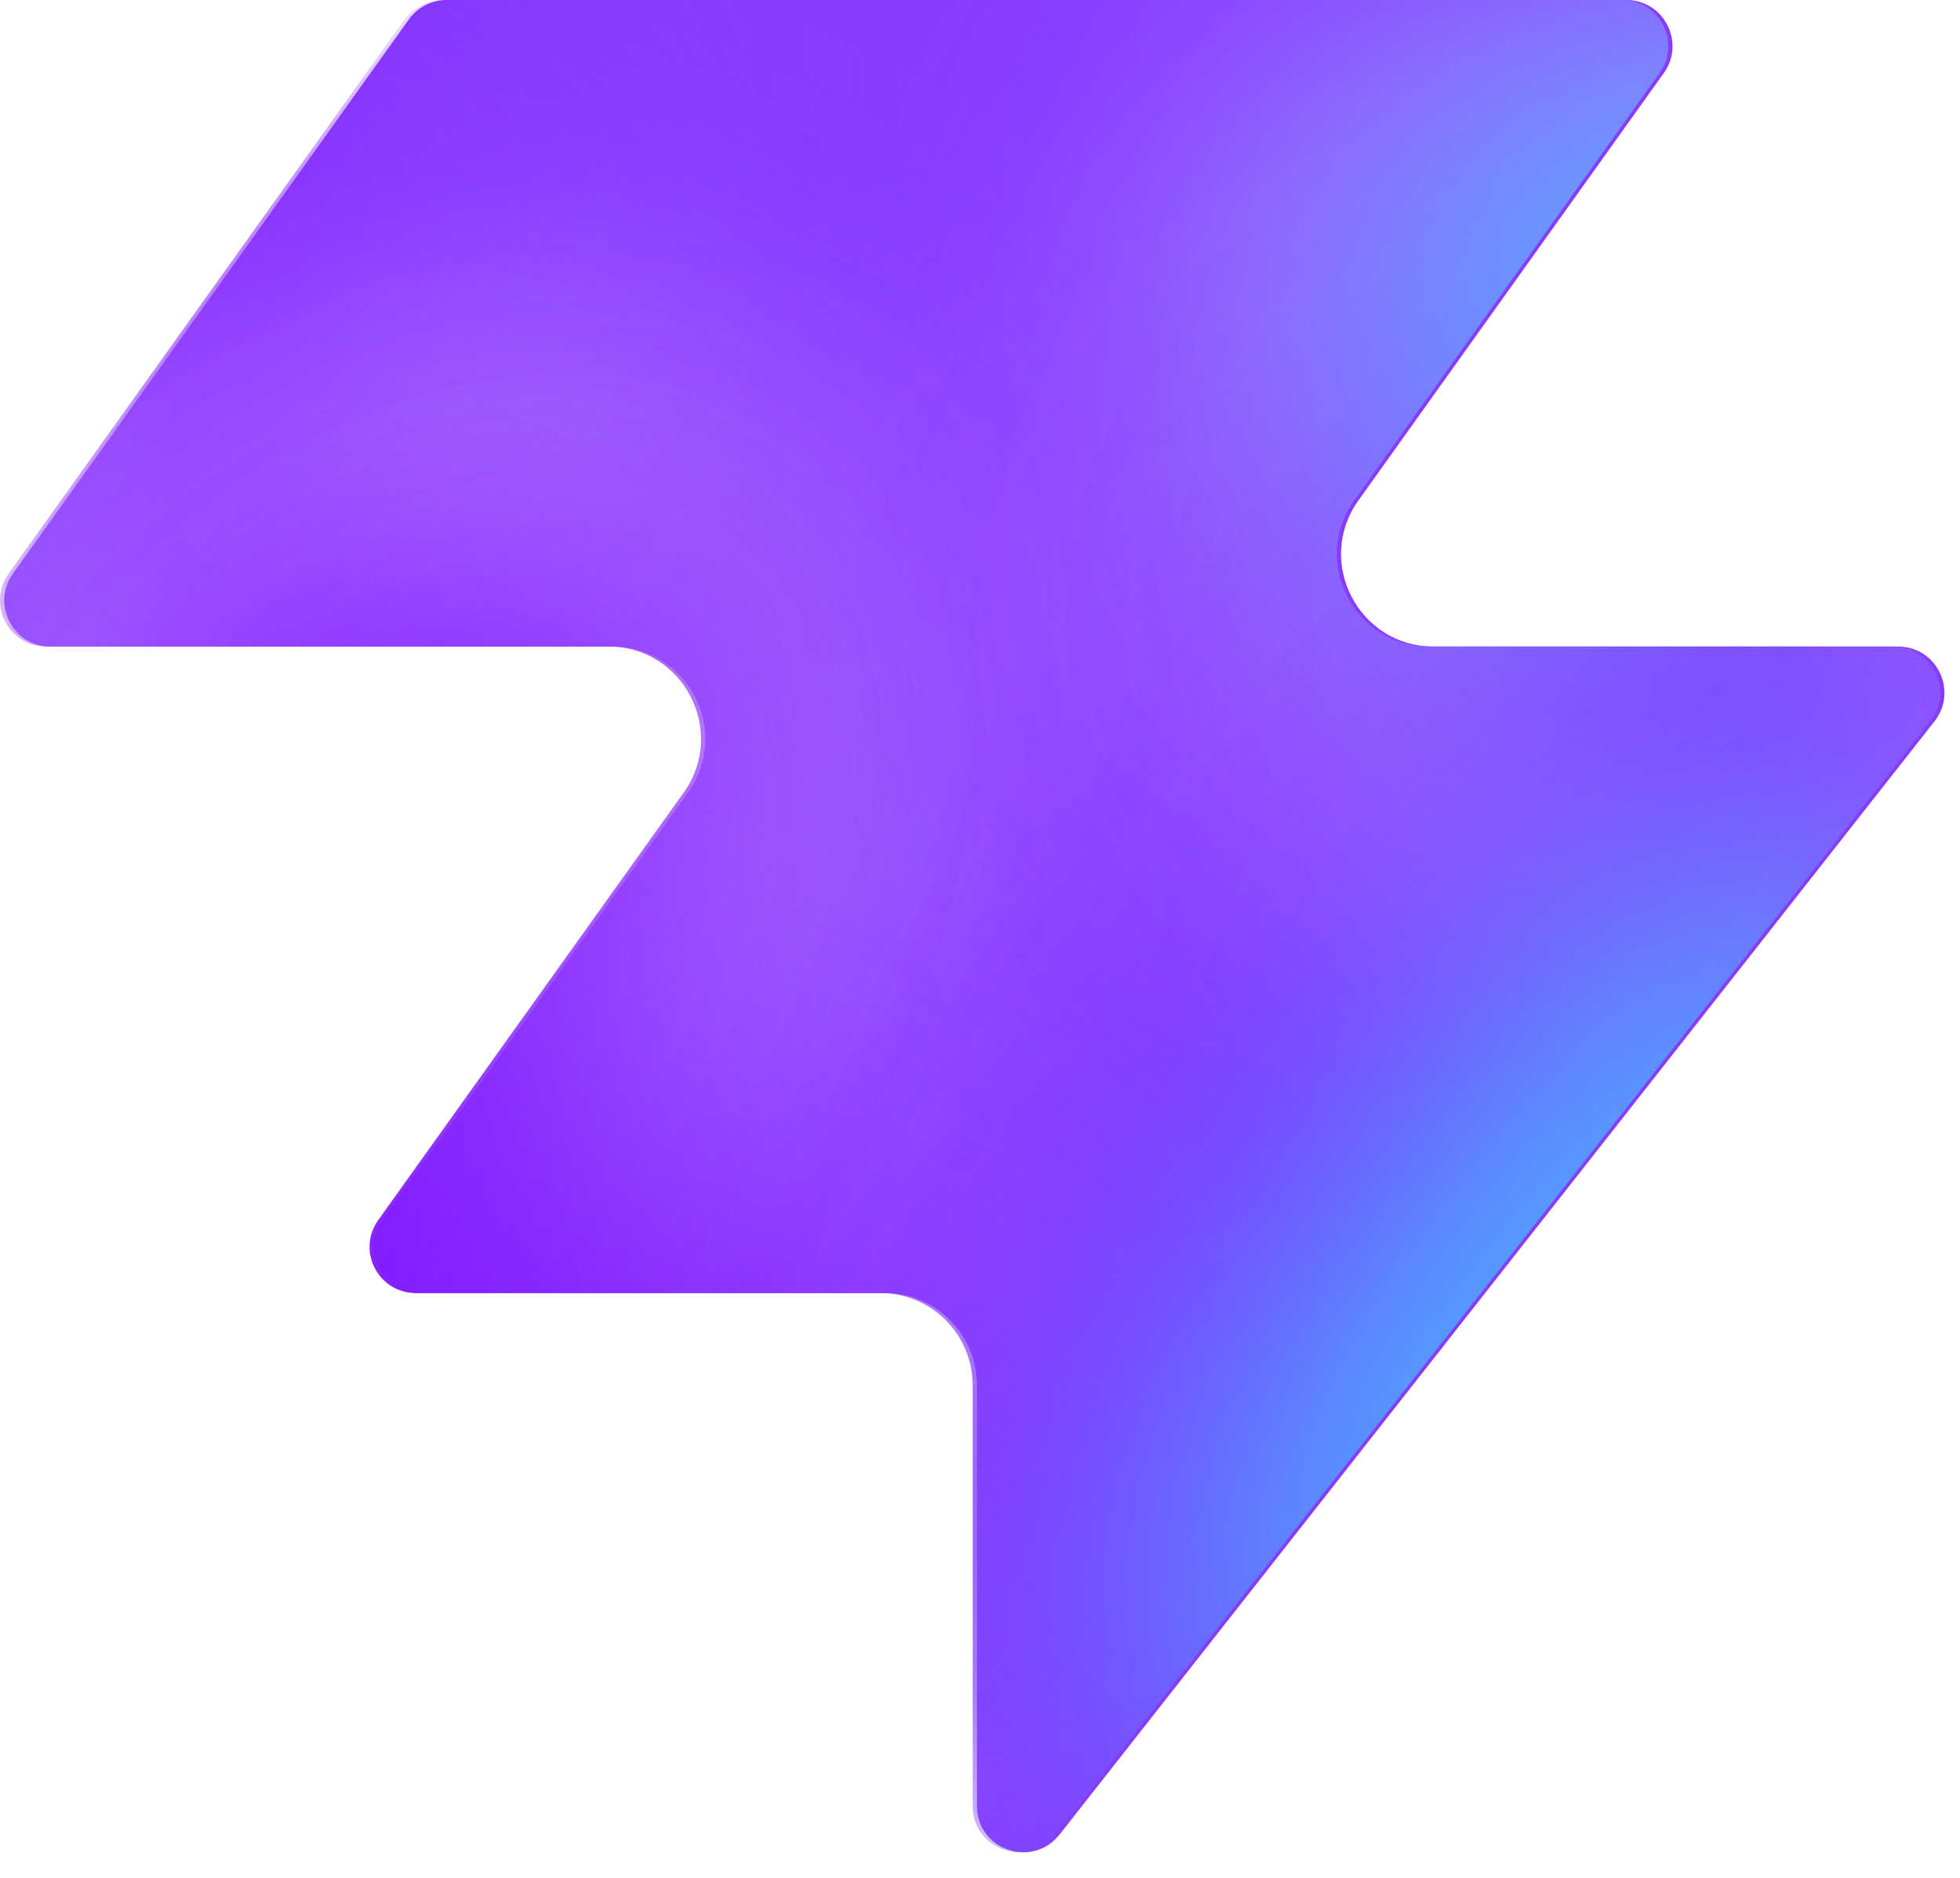
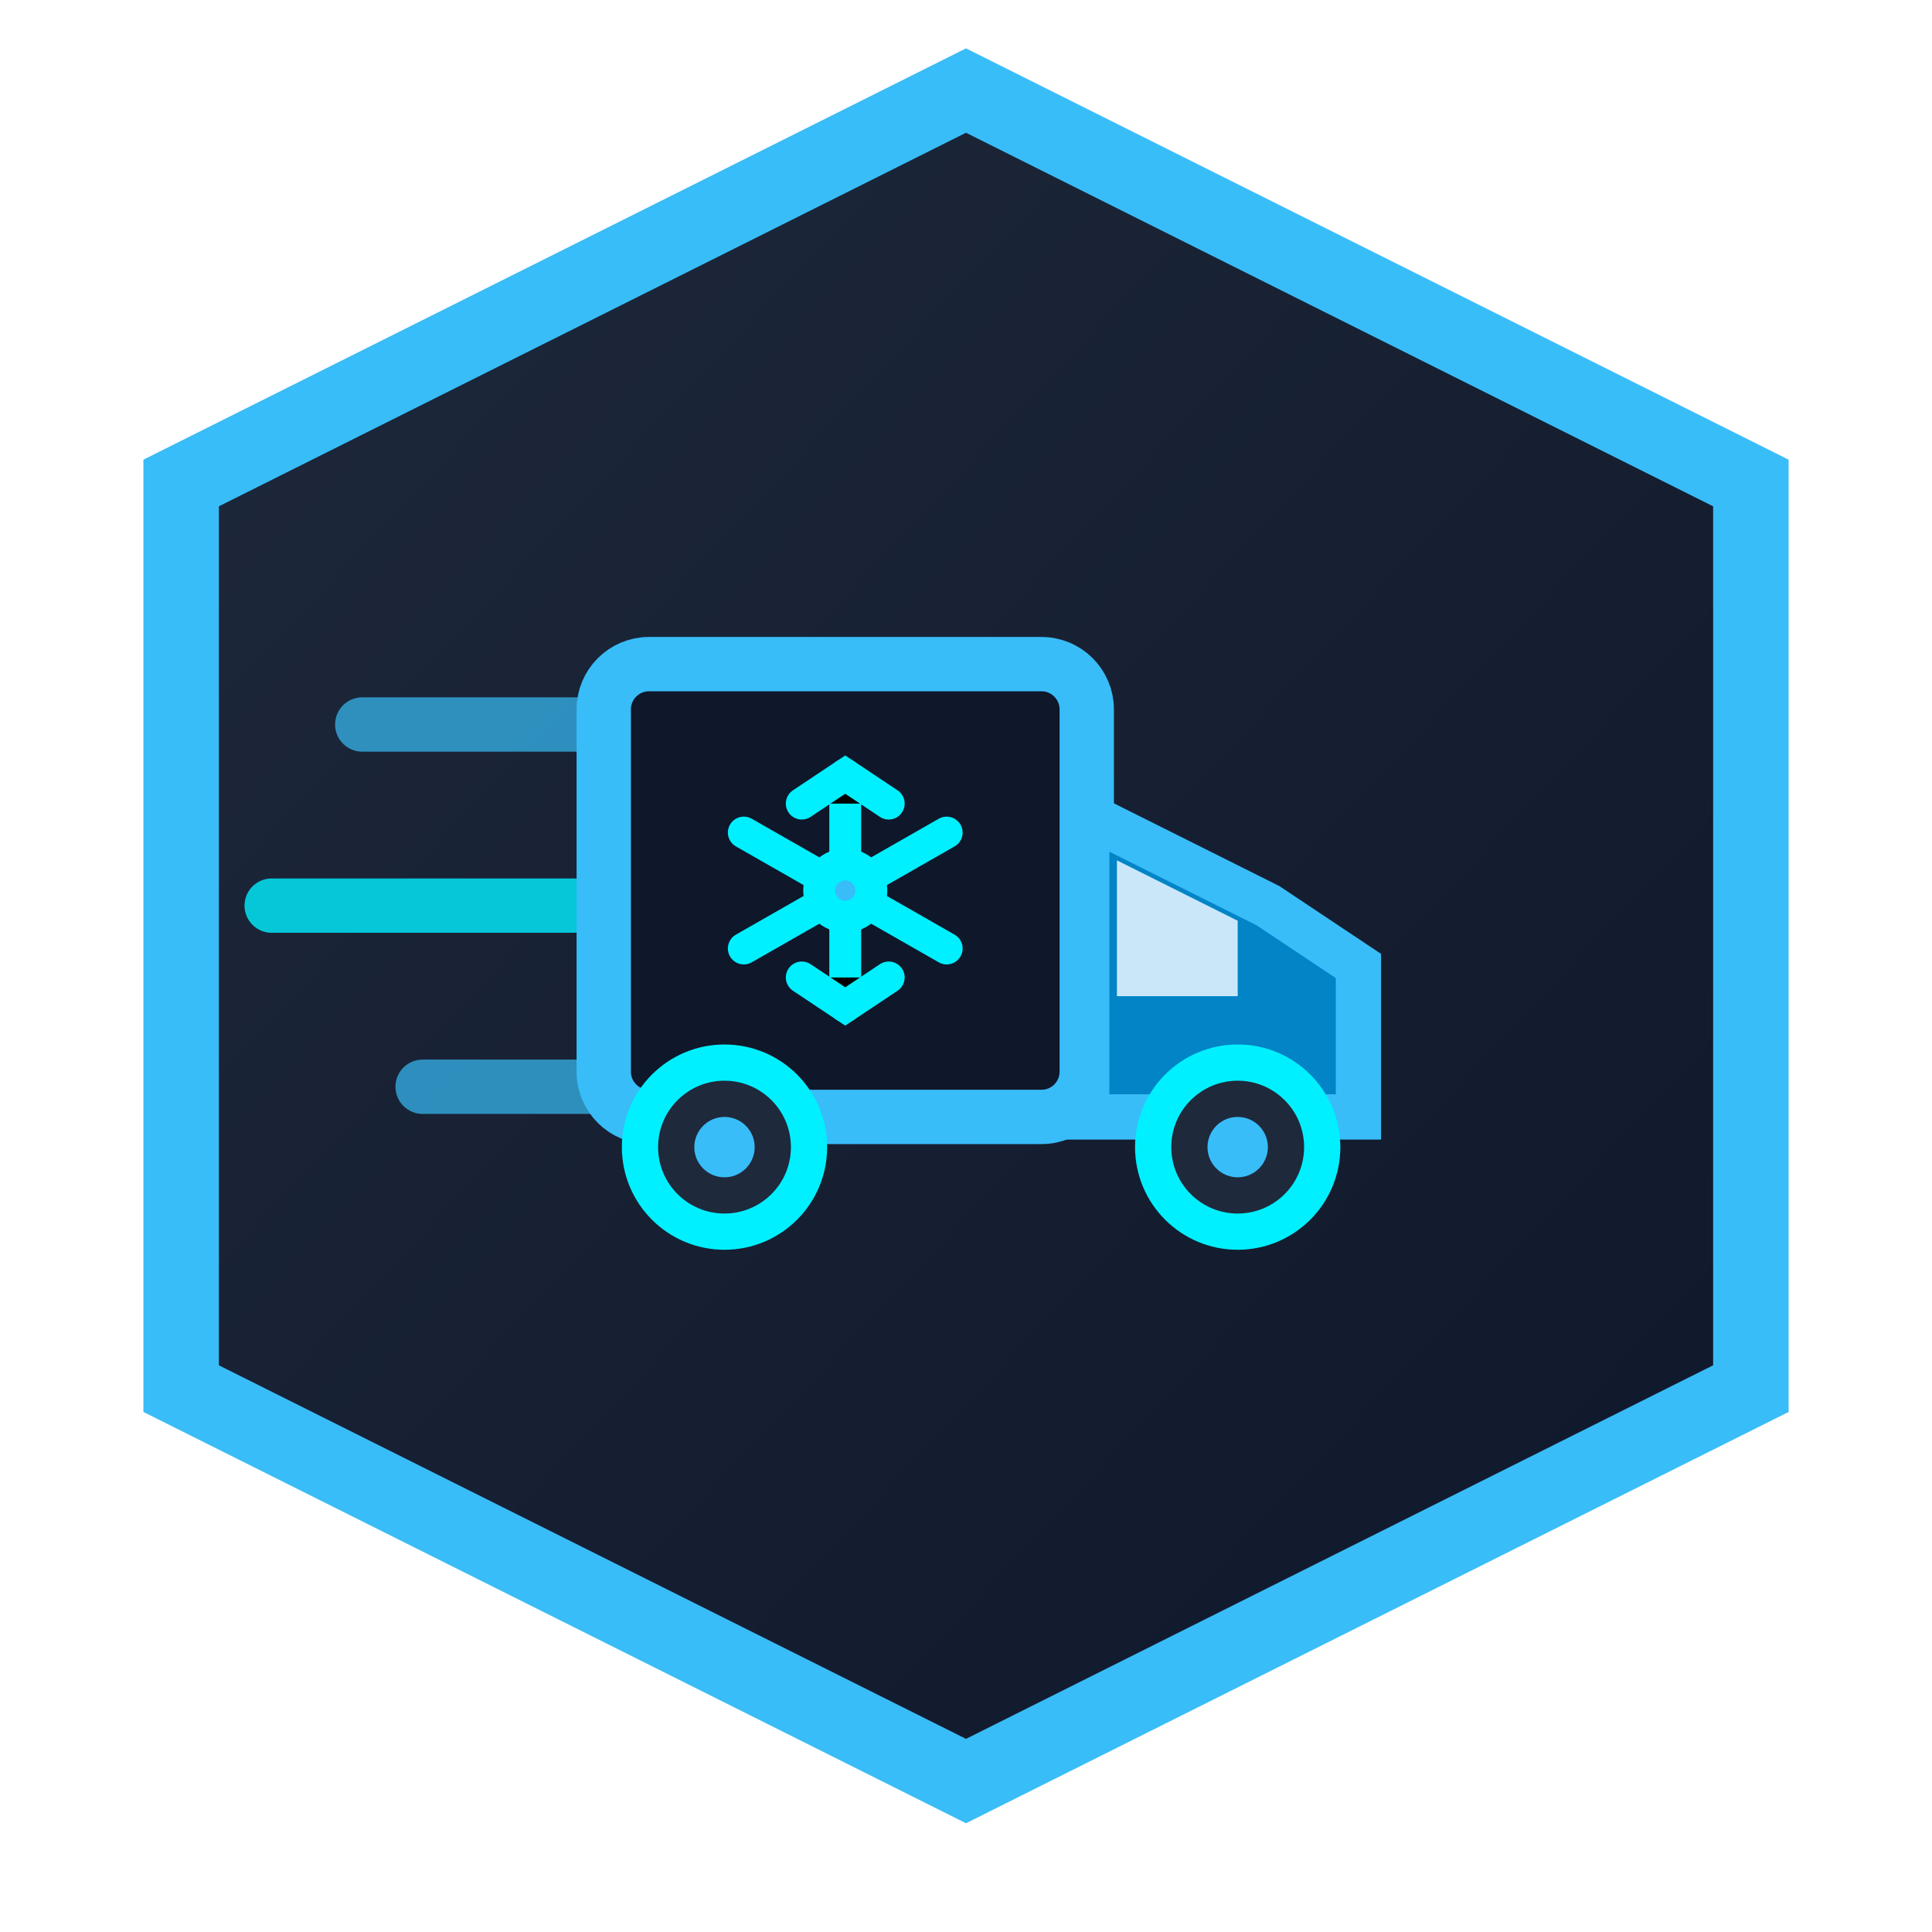
- <svg xmlns="http://www.w3.org/2000/svg" width="48" height="46" fill="none" viewBox="0 0 48 46">
-   <path fill="#863bff" d="M25.946 44.938c-.664.845-2.021.375-2.021-.698V33.937a2.26 2.26 0 0 0-2.262-2.262H10.287c-.92 0-1.456-1.04-.92-1.788l7.48-10.471c1.07-1.497 0-3.578-1.842-3.578H1.237c-.92 0-1.456-1.04-.92-1.788L10.013.474c.214-.297.556-.474.92-.474h28.894c.92 0 1.456 1.04.92 1.788l-7.48 10.471c-1.07 1.498 0 3.579 1.842 3.579h11.377c.943 0 1.473 1.088.89 1.83L25.947 44.94z" style="fill:#863bff;fill:color(display-p3 .525 .23 1);fill-opacity:1" />
-   <mask id="a" width="48" height="46" x="0" y="0" maskUnits="userSpaceOnUse" style="mask-type:alpha">
-     <path fill="#000" d="M25.842 44.938c-.664.844-2.021.375-2.021-.698V33.937a2.26 2.26 0 0 0-2.262-2.262H10.183c-.92 0-1.456-1.04-.92-1.788l7.48-10.471c1.07-1.498 0-3.579-1.842-3.579H1.133c-.92 0-1.456-1.04-.92-1.787L9.91.473c.214-.297.556-.474.92-.474h28.894c.92 0 1.456 1.04.92 1.788l-7.48 10.471c-1.07 1.498 0 3.578 1.842 3.578h11.377c.943 0 1.473 1.088.89 1.832L25.843 44.94z" style="fill:#000;fill-opacity:1" />
-   </mask>
-   <g mask="url(#a)">
-     <g filter="url(#b)">
-       <ellipse cx="5.508" cy="14.704" fill="#ede6ff" rx="5.508" ry="14.704" style="fill:#ede6ff;fill:color(display-p3 .927 .903 1);fill-opacity:1" transform="matrix(.00324 1 1 -.00324 -4.47 31.516)" />
-     </g>
-     <g filter="url(#c)">
-       <ellipse cx="10.399" cy="29.851" fill="#ede6ff" rx="10.399" ry="29.851" style="fill:#ede6ff;fill:color(display-p3 .927 .903 1);fill-opacity:1" transform="matrix(.00324 1 1 -.00324 -39.328 7.883)" />
-     </g>
-     <g filter="url(#d)">
-       <ellipse cx="5.508" cy="30.487" fill="#7e14ff" rx="5.508" ry="30.487" style="fill:#7e14ff;fill:color(display-p3 .492 .077 1);fill-opacity:1" transform="rotate(89.814 -25.913 -14.639)scale(1 -1)" />
-     </g>
-     <g filter="url(#e)">
-       <ellipse cx="5.508" cy="30.599" fill="#7e14ff" rx="5.508" ry="30.599" style="fill:#7e14ff;fill:color(display-p3 .492 .077 1);fill-opacity:1" transform="rotate(89.814 -32.644 -3.334)scale(1 -1)" />
-     </g>
-     <g filter="url(#f)">
-       <ellipse cx="5.508" cy="30.599" fill="#7e14ff" rx="5.508" ry="30.599" style="fill:#7e14ff;fill:color(display-p3 .492 .077 1);fill-opacity:1" transform="matrix(.00324 1 1 -.00324 -34.34 30.47)" />
-     </g>
-     <g filter="url(#g)">
-       <ellipse cx="14.072" cy="22.078" fill="#ede6ff" rx="14.072" ry="22.078" style="fill:#ede6ff;fill:color(display-p3 .927 .903 1);fill-opacity:1" transform="rotate(93.35 24.506 48.493)scale(-1 1)" />
-     </g>
-     <g filter="url(#h)">
-       <ellipse cx="3.47" cy="21.501" fill="#7e14ff" rx="3.47" ry="21.501" style="fill:#7e14ff;fill:color(display-p3 .492 .077 1);fill-opacity:1" transform="rotate(89.009 28.708 47.59)scale(-1 1)" />
-     </g>
-     <g filter="url(#i)">
-       <ellipse cx="3.47" cy="21.501" fill="#7e14ff" rx="3.47" ry="21.501" style="fill:#7e14ff;fill:color(display-p3 .492 .077 1);fill-opacity:1" transform="rotate(89.009 28.708 47.59)scale(-1 1)" />
-     </g>
-     <g filter="url(#j)">
-       <ellipse cx=".387" cy="8.972" fill="#7e14ff" rx="4.407" ry="29.108" style="fill:#7e14ff;fill:color(display-p3 .492 .077 1);fill-opacity:1" transform="rotate(39.51 .387 8.972)" />
-     </g>
-     <g filter="url(#k)">
-       <ellipse cx="47.523" cy="-6.092" fill="#7e14ff" rx="4.407" ry="29.108" style="fill:#7e14ff;fill:color(display-p3 .492 .077 1);fill-opacity:1" transform="rotate(37.892 47.523 -6.092)" />
-     </g>
-     <g filter="url(#l)">
-       <ellipse cx="41.412" cy="6.333" fill="#47bfff" rx="5.971" ry="9.665" style="fill:#47bfff;fill:color(display-p3 .28 .748 1);fill-opacity:1" transform="rotate(37.892 41.412 6.333)" />
-     </g>
-     <g filter="url(#m)">
-       <ellipse cx="-1.879" cy="38.332" fill="#7e14ff" rx="4.407" ry="29.108" style="fill:#7e14ff;fill:color(display-p3 .492 .077 1);fill-opacity:1" transform="rotate(37.892 -1.88 38.332)" />
-     </g>
-     <g filter="url(#n)">
-       <ellipse cx="-1.879" cy="38.332" fill="#7e14ff" rx="4.407" ry="29.108" style="fill:#7e14ff;fill:color(display-p3 .492 .077 1);fill-opacity:1" transform="rotate(37.892 -1.88 38.332)" />
-     </g>
-     <g filter="url(#o)">
-       <ellipse cx="35.651" cy="29.907" fill="#7e14ff" rx="4.407" ry="29.108" style="fill:#7e14ff;fill:color(display-p3 .492 .077 1);fill-opacity:1" transform="rotate(37.892 35.651 29.907)" />
-     </g>
-     <g filter="url(#p)">
-       <ellipse cx="38.418" cy="32.4" fill="#47bfff" rx="5.971" ry="15.297" style="fill:#47bfff;fill:color(display-p3 .28 .748 1);fill-opacity:1" transform="rotate(37.892 38.418 32.4)" />
-     </g>
-   </g>
+ <svg xmlns="http://www.w3.org/2000/svg" viewBox="0 0 64 64" width="64" height="64">
  <defs>
-     <filter id="b" width="60.045" height="41.654" x="-19.77" y="16.149" color-interpolation-filters="sRGB" filterUnits="userSpaceOnUse">
-       <feFlood flood-opacity="0" result="BackgroundImageFix" />
-       <feBlend in="SourceGraphic" in2="BackgroundImageFix" result="shape" />
-       <feGaussianBlur result="effect1_foregroundBlur_2002_17158" stdDeviation="7.659" />
-     </filter>
-     <filter id="c" width="90.34" height="51.437" x="-54.613" y="-7.533" color-interpolation-filters="sRGB" filterUnits="userSpaceOnUse">
-       <feFlood flood-opacity="0" result="BackgroundImageFix" />
-       <feBlend in="SourceGraphic" in2="BackgroundImageFix" result="shape" />
-       <feGaussianBlur result="effect1_foregroundBlur_2002_17158" stdDeviation="7.659" />
-     </filter>
-     <filter id="d" width="79.355" height="29.4" x="-49.64" y="2.03" color-interpolation-filters="sRGB" filterUnits="userSpaceOnUse">
-       <feFlood flood-opacity="0" result="BackgroundImageFix" />
-       <feBlend in="SourceGraphic" in2="BackgroundImageFix" result="shape" />
-       <feGaussianBlur result="effect1_foregroundBlur_2002_17158" stdDeviation="4.596" />
-     </filter>
-     <filter id="e" width="79.579" height="29.4" x="-45.045" y="20.029" color-interpolation-filters="sRGB" filterUnits="userSpaceOnUse">
-       <feFlood flood-opacity="0" result="BackgroundImageFix" />
-       <feBlend in="SourceGraphic" in2="BackgroundImageFix" result="shape" />
-       <feGaussianBlur result="effect1_foregroundBlur_2002_17158" stdDeviation="4.596" />
-     </filter>
-     <filter id="f" width="79.579" height="29.4" x="-43.513" y="21.178" color-interpolation-filters="sRGB" filterUnits="userSpaceOnUse">
-       <feFlood flood-opacity="0" result="BackgroundImageFix" />
-       <feBlend in="SourceGraphic" in2="BackgroundImageFix" result="shape" />
-       <feGaussianBlur result="effect1_foregroundBlur_2002_17158" stdDeviation="4.596" />
-     </filter>
-     <filter id="g" width="74.749" height="58.852" x="15.756" y="-17.901" color-interpolation-filters="sRGB" filterUnits="userSpaceOnUse">
-       <feFlood flood-opacity="0" result="BackgroundImageFix" />
-       <feBlend in="SourceGraphic" in2="BackgroundImageFix" result="shape" />
-       <feGaussianBlur result="effect1_foregroundBlur_2002_17158" stdDeviation="7.659" />
-     </filter>
-     <filter id="h" width="61.377" height="25.362" x="23.548" y="2.284" color-interpolation-filters="sRGB" filterUnits="userSpaceOnUse">
-       <feFlood flood-opacity="0" result="BackgroundImageFix" />
-       <feBlend in="SourceGraphic" in2="BackgroundImageFix" result="shape" />
-       <feGaussianBlur result="effect1_foregroundBlur_2002_17158" stdDeviation="4.596" />
-     </filter>
-     <filter id="i" width="61.377" height="25.362" x="23.548" y="2.284" color-interpolation-filters="sRGB" filterUnits="userSpaceOnUse">
-       <feFlood flood-opacity="0" result="BackgroundImageFix" />
-       <feBlend in="SourceGraphic" in2="BackgroundImageFix" result="shape" />
-       <feGaussianBlur result="effect1_foregroundBlur_2002_17158" stdDeviation="4.596" />
-     </filter>
-     <filter id="j" width="56.045" height="63.649" x="-27.636" y="-22.853" color-interpolation-filters="sRGB" filterUnits="userSpaceOnUse">
-       <feFlood flood-opacity="0" result="BackgroundImageFix" />
-       <feBlend in="SourceGraphic" in2="BackgroundImageFix" result="shape" />
-       <feGaussianBlur result="effect1_foregroundBlur_2002_17158" stdDeviation="4.596" />
-     </filter>
-     <filter id="k" width="54.814" height="64.646" x="20.116" y="-38.415" color-interpolation-filters="sRGB" filterUnits="userSpaceOnUse">
-       <feFlood flood-opacity="0" result="BackgroundImageFix" />
-       <feBlend in="SourceGraphic" in2="BackgroundImageFix" result="shape" />
-       <feGaussianBlur result="effect1_foregroundBlur_2002_17158" stdDeviation="4.596" />
-     </filter>
-     <filter id="l" width="33.541" height="35.313" x="24.641" y="-11.323" color-interpolation-filters="sRGB" filterUnits="userSpaceOnUse">
-       <feFlood flood-opacity="0" result="BackgroundImageFix" />
-       <feBlend in="SourceGraphic" in2="BackgroundImageFix" result="shape" />
-       <feGaussianBlur result="effect1_foregroundBlur_2002_17158" stdDeviation="4.596" />
-     </filter>
-     <filter id="m" width="54.814" height="64.646" x="-29.286" y="6.009" color-interpolation-filters="sRGB" filterUnits="userSpaceOnUse">
-       <feFlood flood-opacity="0" result="BackgroundImageFix" />
-       <feBlend in="SourceGraphic" in2="BackgroundImageFix" result="shape" />
-       <feGaussianBlur result="effect1_foregroundBlur_2002_17158" stdDeviation="4.596" />
-     </filter>
-     <filter id="n" width="54.814" height="64.646" x="-29.286" y="6.009" color-interpolation-filters="sRGB" filterUnits="userSpaceOnUse">
-       <feFlood flood-opacity="0" result="BackgroundImageFix" />
-       <feBlend in="SourceGraphic" in2="BackgroundImageFix" result="shape" />
-       <feGaussianBlur result="effect1_foregroundBlur_2002_17158" stdDeviation="4.596" />
-     </filter>
-     <filter id="o" width="54.814" height="64.646" x="8.244" y="-2.416" color-interpolation-filters="sRGB" filterUnits="userSpaceOnUse">
-       <feFlood flood-opacity="0" result="BackgroundImageFix" />
-       <feBlend in="SourceGraphic" in2="BackgroundImageFix" result="shape" />
-       <feGaussianBlur result="effect1_foregroundBlur_2002_17158" stdDeviation="4.596" />
-     </filter>
-     <filter id="p" width="39.409" height="43.623" x="18.713" y="10.588" color-interpolation-filters="sRGB" filterUnits="userSpaceOnUse">
-       <feFlood flood-opacity="0" result="BackgroundImageFix" />
-       <feBlend in="SourceGraphic" in2="BackgroundImageFix" result="shape" />
-       <feGaussianBlur result="effect1_foregroundBlur_2002_17158" stdDeviation="4.596" />
+     <linearGradient id="bgGrad" x1="0%" y1="0%" x2="100%" y2="100%">
+       <stop offset="0%" stop-color="#0F172A" />
+       <stop offset="100%" stop-color="#0284C7" />
+     </linearGradient>
+     <linearGradient id="cyanGrad" x1="0%" y1="0%" x2="100%" y2="100%">
+       <stop offset="0%" stop-color="#38BDF8" />
+       <stop offset="100%" stop-color="#00F0FF" />
+     </linearGradient>
+     <linearGradient id="shieldGrad" x1="0%" y1="0%" x2="100%" y2="100%">
+       <stop offset="0%" stop-color="#1E293B" />
+       <stop offset="100%" stop-color="#0F172A" />
+     </linearGradient>
+     <filter id="glow" x="-20%" y="-20%" width="140%" height="140%">
+       <feGaussianBlur stdDeviation="1.5" result="blur" />
+       <feComposite in="SourceGraphic" in2="blur" operator="over" />
    </filter>
  </defs>
+   <polygon points="32,3 58,16 58,46 32,59 6,46 6,16" fill="url(#shieldGrad)" stroke="#38BDF8" stroke-width="2.5" />
+   <path d="M12 24 L22 24" stroke="#38BDF8" stroke-width="1.8" stroke-linecap="round" opacity="0.7" />
+   <path d="M9 30 L19 30" stroke="#00F0FF" stroke-width="1.8" stroke-linecap="round" opacity="0.8" />
+   <path d="M14 36 L24 36" stroke="#38BDF8" stroke-width="1.8" stroke-linecap="round" opacity="0.7" />
+   <g transform="translate(18, 20)">
+     <rect x="2" y="2" width="16" height="15" rx="1.5" fill="#0F172A" stroke="#38BDF8" stroke-width="1.8" />
+     <g transform="translate(10, 9.5) scale(0.48)" stroke="#00F0FF" stroke-width="2.2" stroke-linecap="round">
+       <line x1="0" y1="-8" x2="0" y2="8" />
+       <line x1="-7" y1="-4" x2="7" y2="4" />
+       <line x1="-7" y1="4" x2="7" y2="-4" />
+       <path d="M -3 -6 L 0 -8 L 3 -6" />
+       <path d="M -3 6 L 0 8 L 3 6" />
+       <circle cx="0" cy="0" r="1.8" fill="#38BDF8" />
+     </g>
+     <path d="M18 7 L24 10 L27 12 L27 17 L18 17 Z" fill="#0284C7" stroke="#38BDF8" stroke-width="1.5" />
+     <polygon points="19,8.5 23,10.5 23,13 19,13" fill="#E0F2FE" opacity="0.9" />
+     <circle cx="6" cy="18" r="2.8" fill="#1E293B" stroke="#00F0FF" stroke-width="1.2" />
+     <circle cx="6" cy="18" r="1" fill="#38BDF8" />
+     <circle cx="23" cy="18" r="2.8" fill="#1E293B" stroke="#00F0FF" stroke-width="1.2" />
+     <circle cx="23" cy="18" r="1" fill="#38BDF8" />
+   </g>
</svg>
